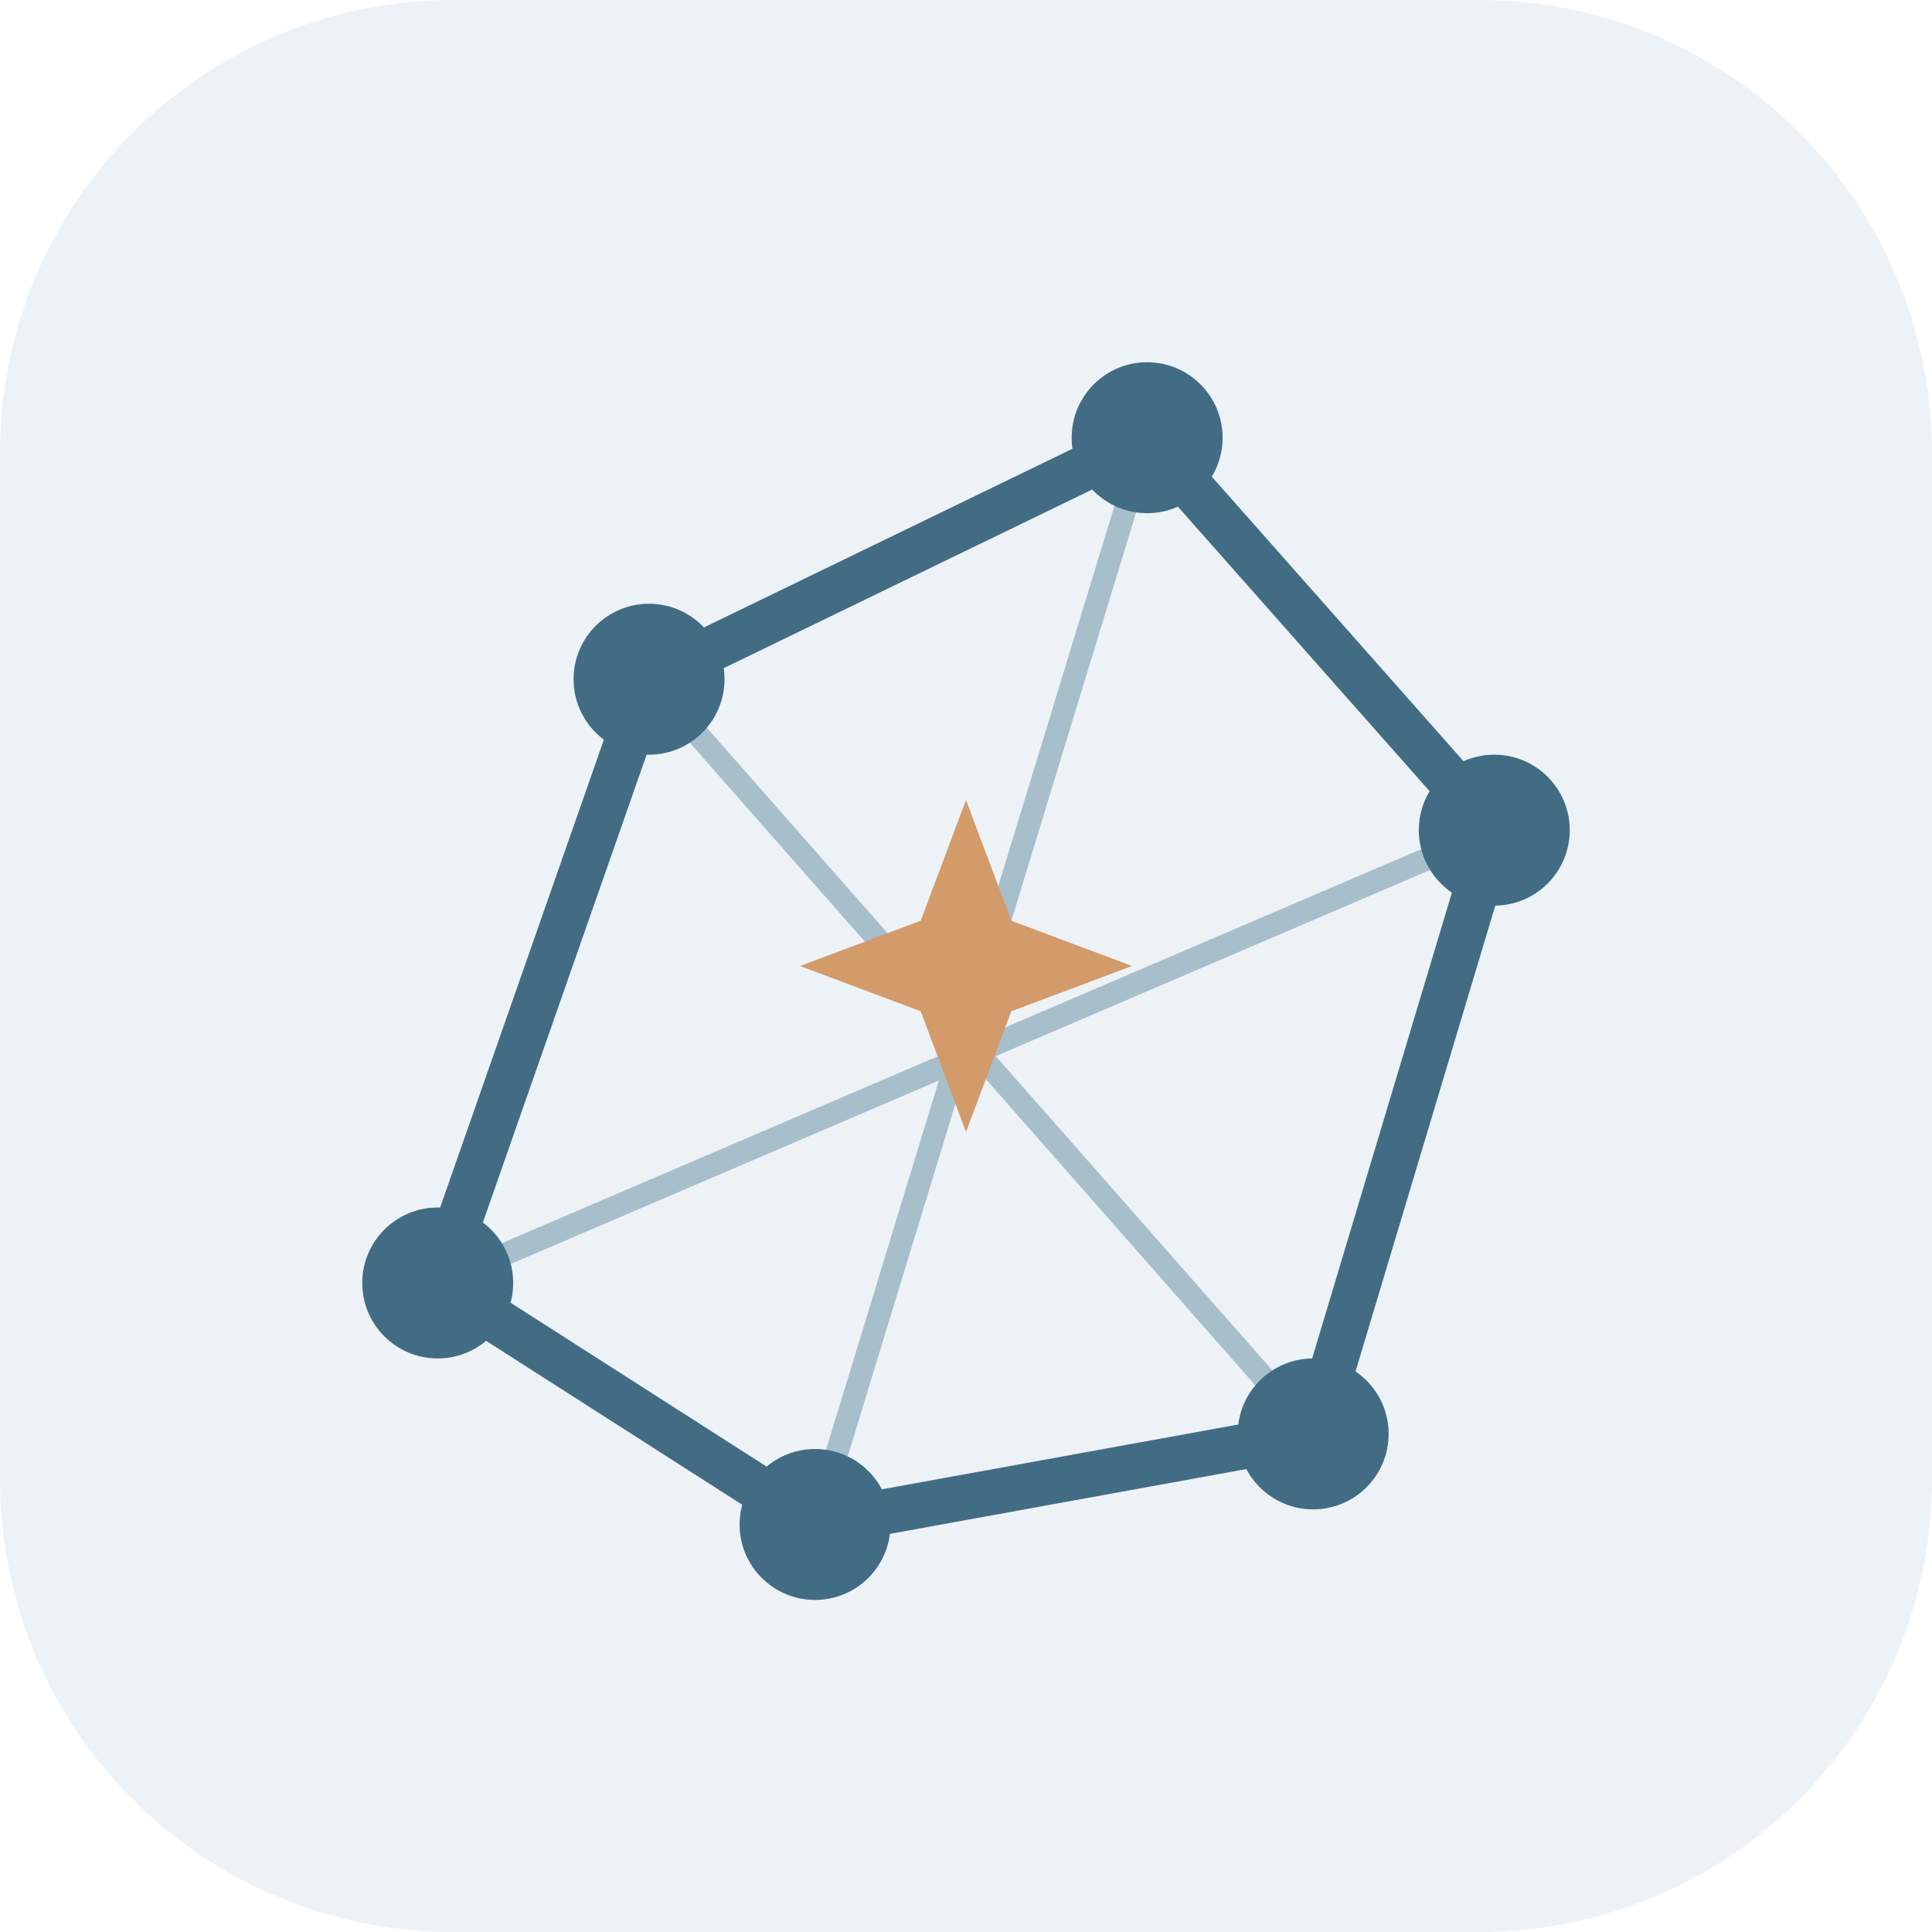
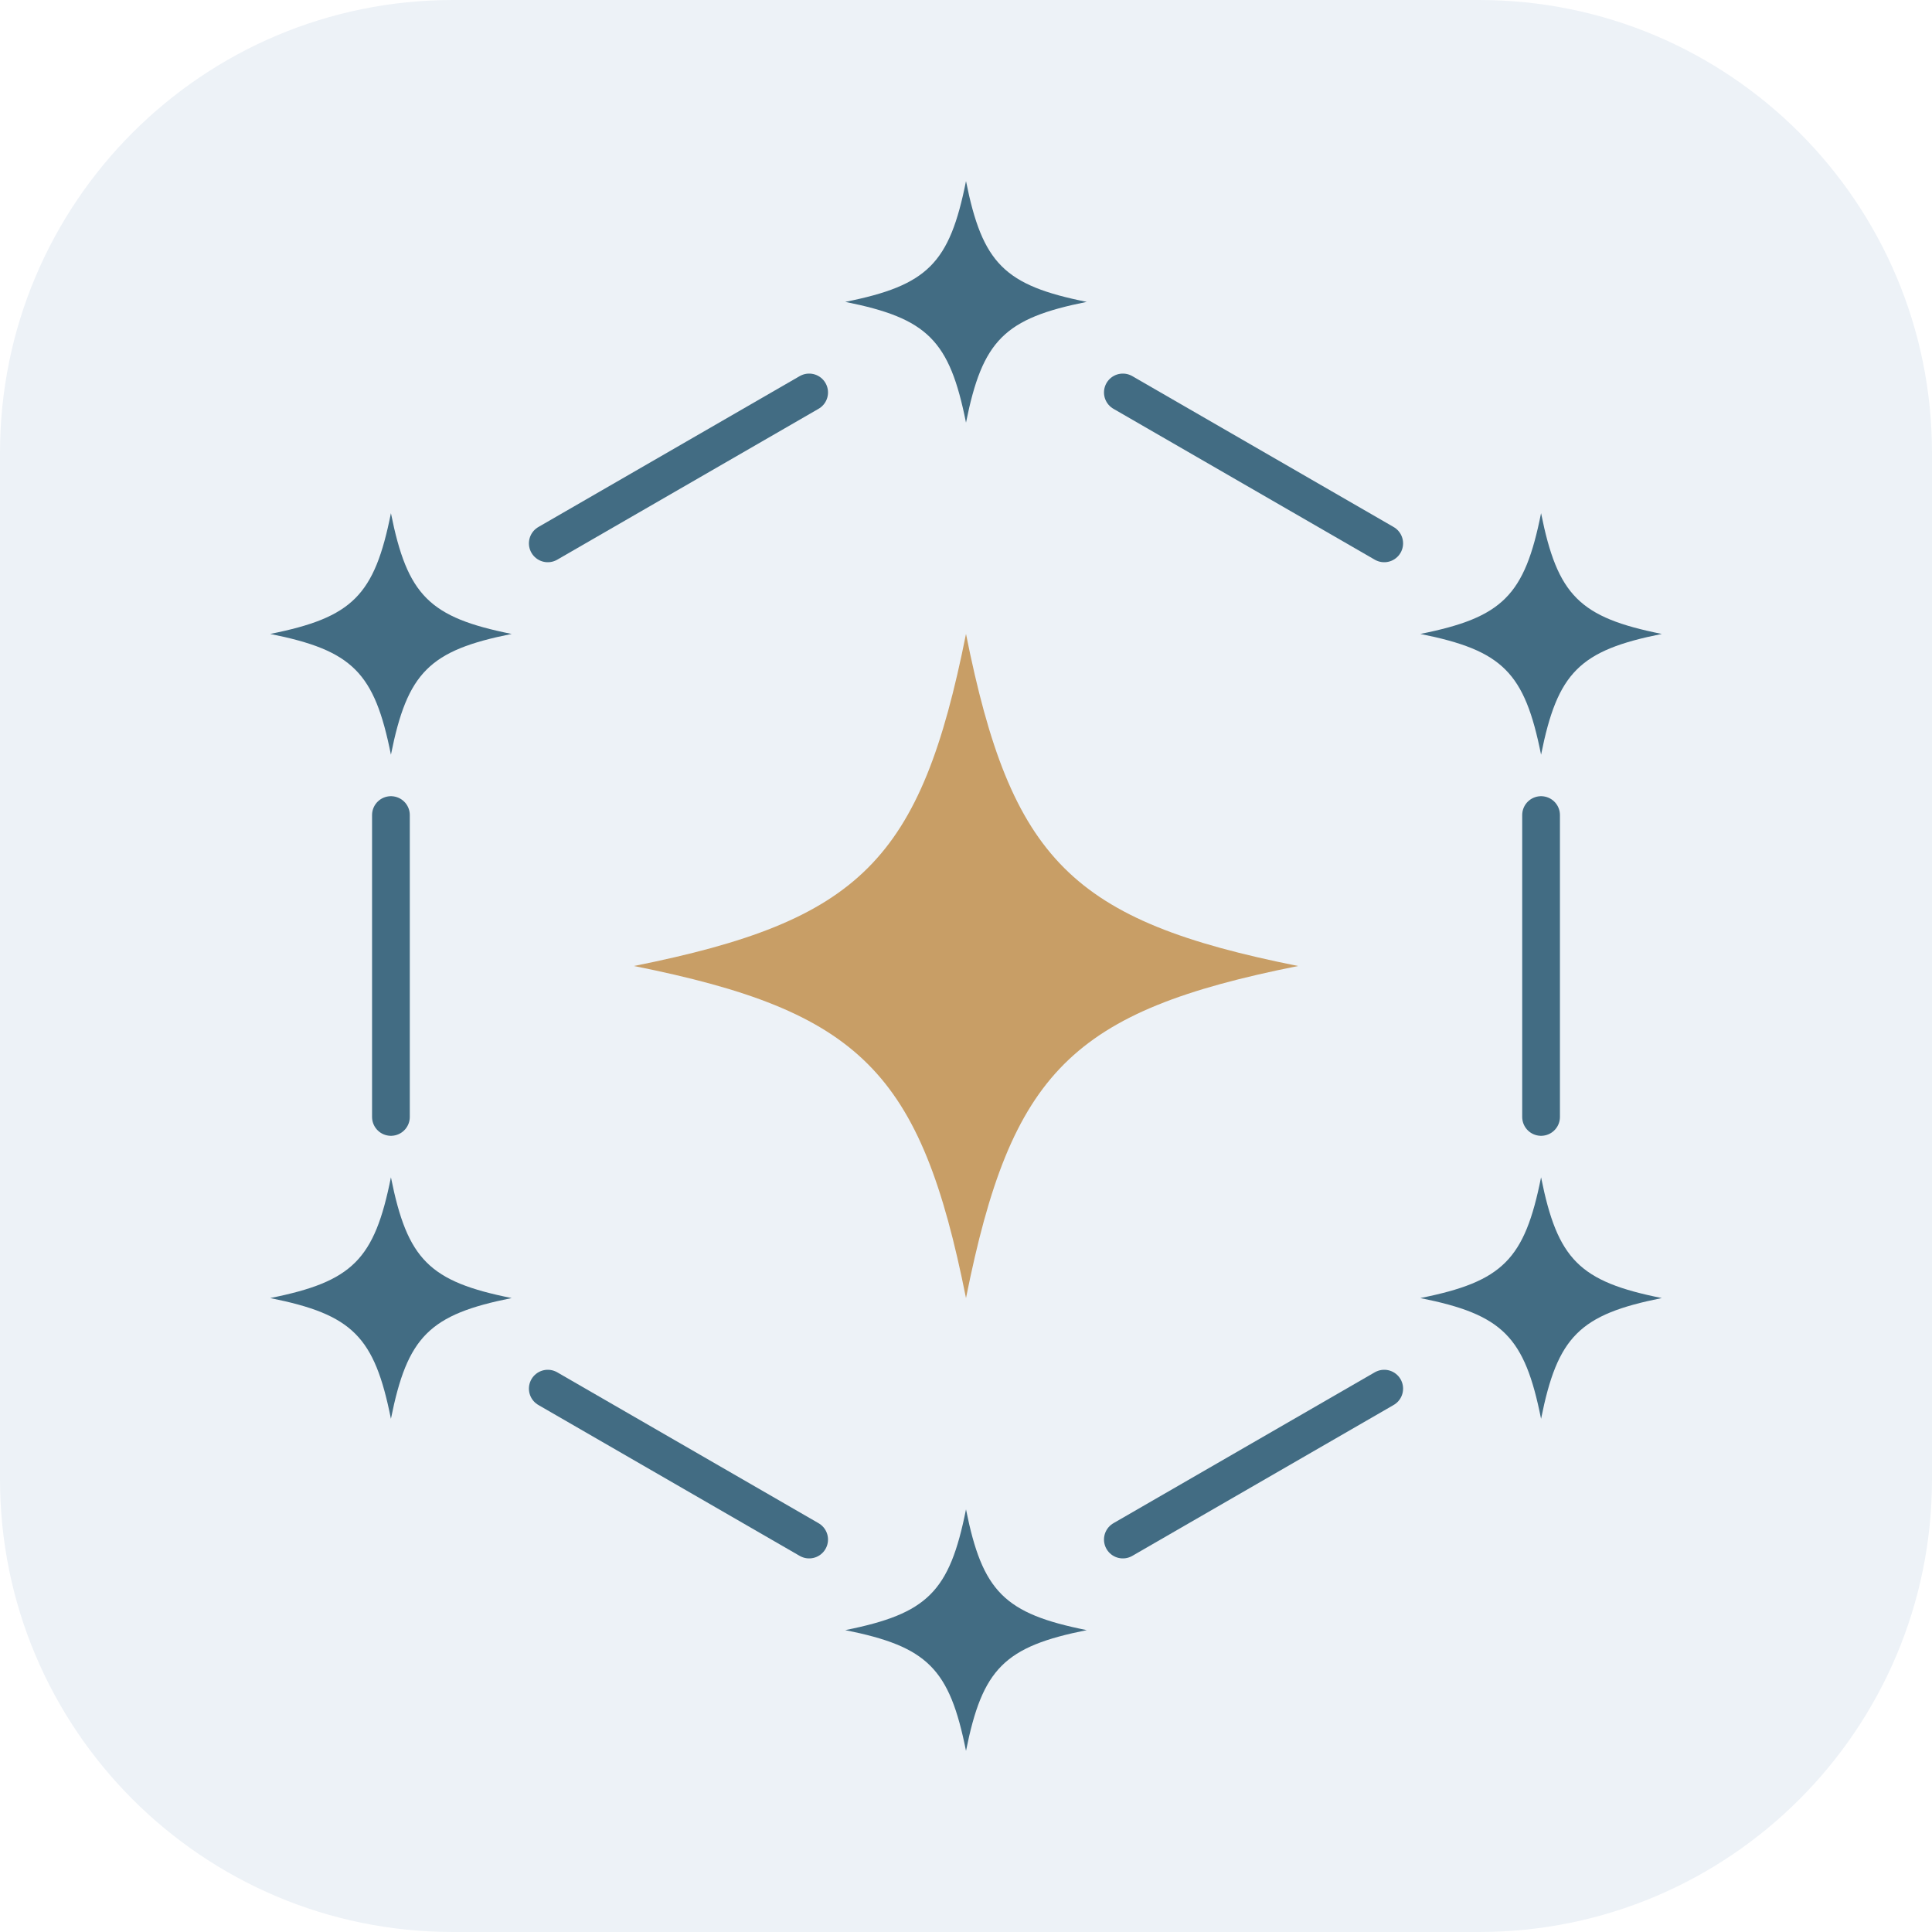
- <svg xmlns="http://www.w3.org/2000/svg" viewBox="0 0 128 128">
+ <svg xmlns="http://www.w3.org/2000/svg" viewBox="0 0 128 128" width="128" height="128">
  <rect width="128" height="128" rx="30" fill="#edf2f7" />
-   <path d="M29 85 43 45 76 29 99 55 87 95 54 101 29 85" fill="none" stroke="#426c83" stroke-width="3" stroke-linecap="round" stroke-linejoin="round" />
-   <path d="M43 45 87 95M29 85 99 55M54 101 76 29" fill="none" stroke="#a7becb" stroke-width="1.5" />
+   <path d="M74.392 26.001L91.708 35.999M102.1 54L102.1 74M91.708 92.001L74.392 101.999M53.608 101.999L36.292 92.001M25.9 74L25.9 54M36.292 35.999L53.608 26.001" fill="none" stroke="#426c83" stroke-width="2.5" stroke-linecap="round" />
  <g fill="#426c83">
-     <circle cx="29" cy="85" r="5" />
-     <circle cx="43" cy="45" r="5" />
-     <circle cx="76" cy="29" r="5" />
-     <circle cx="99" cy="55" r="5" />
-     <circle cx="87" cy="95" r="5" />
-     <circle cx="54" cy="101" r="5" />
+     <path d="M64 12C65.091 17.455 66.545 18.909 72 20C66.545 21.091 65.091 22.545 64 28C62.909 22.545 61.455 21.091 56 20C61.455 18.909 62.909 17.455 64 12Z" />
+     <path d="M102.1 34C103.191 39.455 104.645 40.909 110.1 42C104.645 43.091 103.191 44.545 102.1 50C101.009 44.545 99.555 43.091 94.1 42C99.555 40.909 101.009 39.455 102.1 34Z" />
+     <path d="M102.1 78C103.191 83.455 104.645 84.909 110.1 86C104.645 87.091 103.191 88.545 102.1 94C101.009 88.545 99.555 87.091 94.1 86C99.555 84.909 101.009 83.455 102.1 78Z" />
+     <path d="M64 100C65.091 105.455 66.545 106.909 72 108C66.545 109.091 65.091 110.545 64 116C62.909 110.545 61.455 109.091 56 108C61.455 106.909 62.909 105.455 64 100Z" />
+     <path d="M25.9 78C26.991 83.455 28.445 84.909 33.9 86C28.445 87.091 26.991 88.545 25.9 94C24.809 88.545 23.355 87.091 17.9 86C23.355 84.909 24.809 83.455 25.9 78Z" />
+     <path d="M25.9 34C26.991 39.455 28.445 40.909 33.9 42C28.445 43.091 26.991 44.545 25.9 50C24.809 44.545 23.355 43.091 17.9 42C23.355 40.909 24.809 39.455 25.9 34Z" />
  </g>
-   <path d="m64 53 3 8 8 3-8 3-3 8-3-8-8-3 8-3z" fill="#d39a6a" />
+   <path d="M64 42C67 57 71 61 86 64C71 67 67 71 64 86C61 71 57 67 42 64C57 61 61 57 64 42Z" fill="#c89e66" />
</svg>
